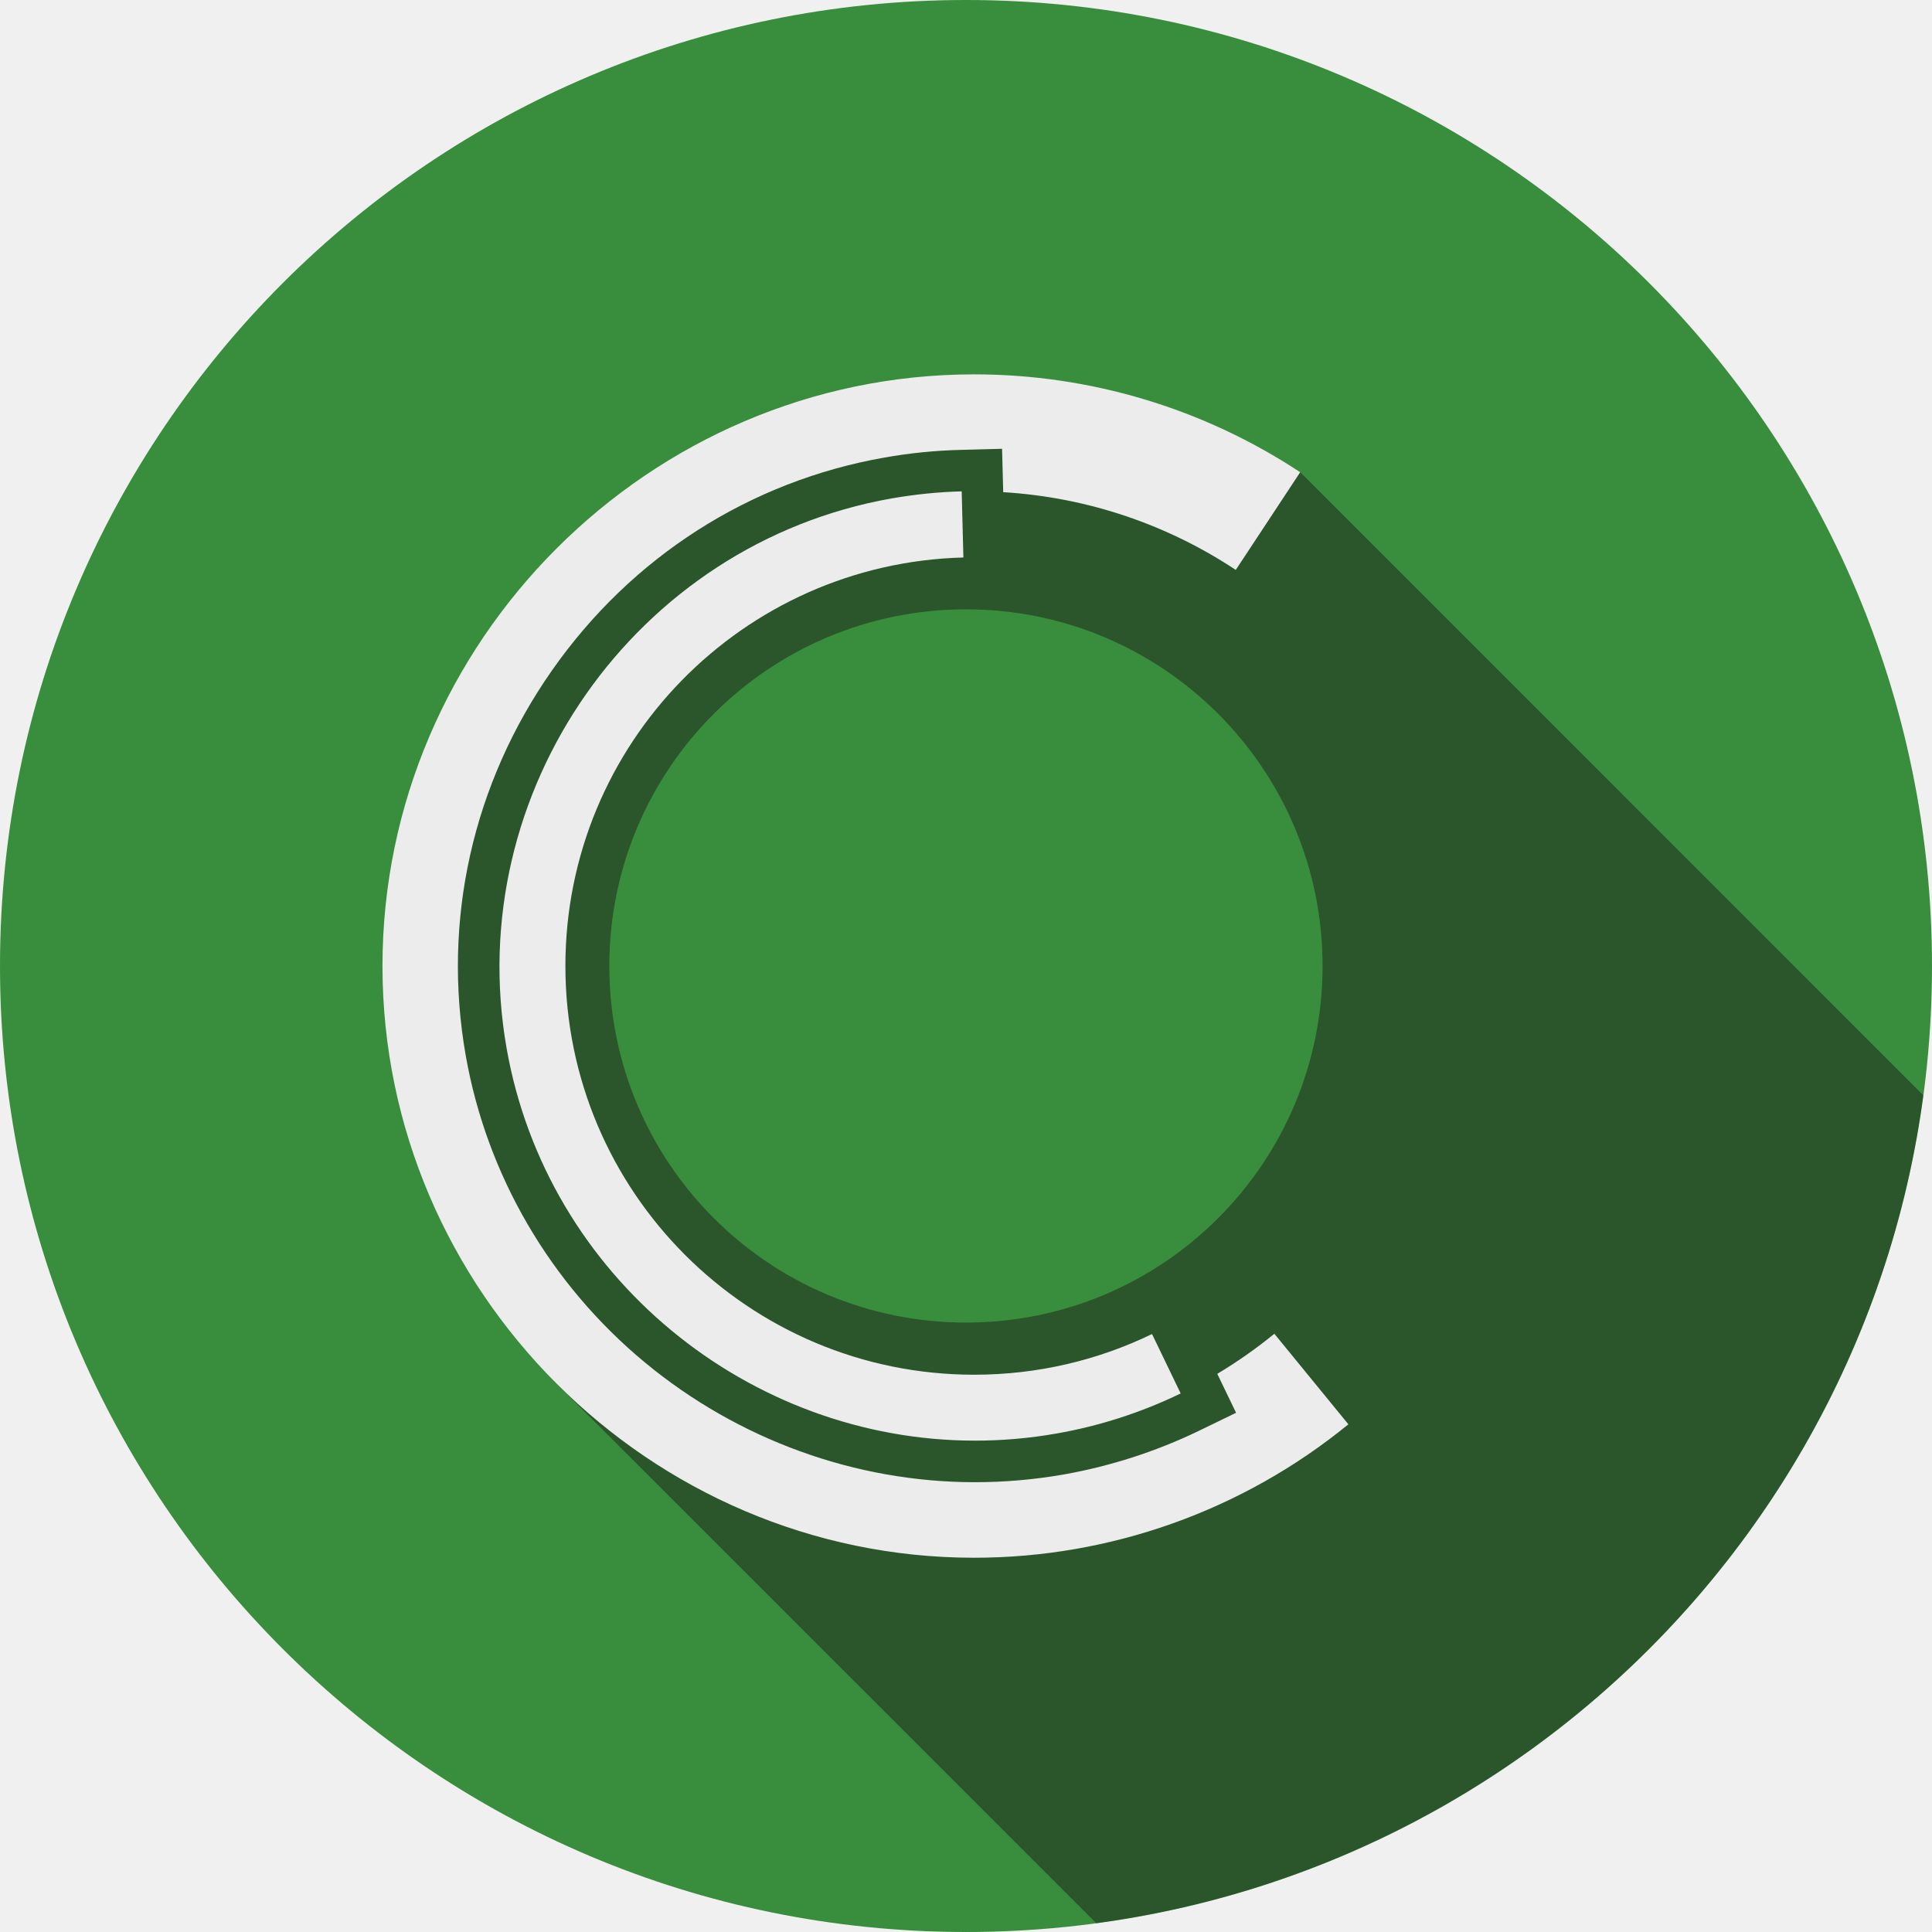
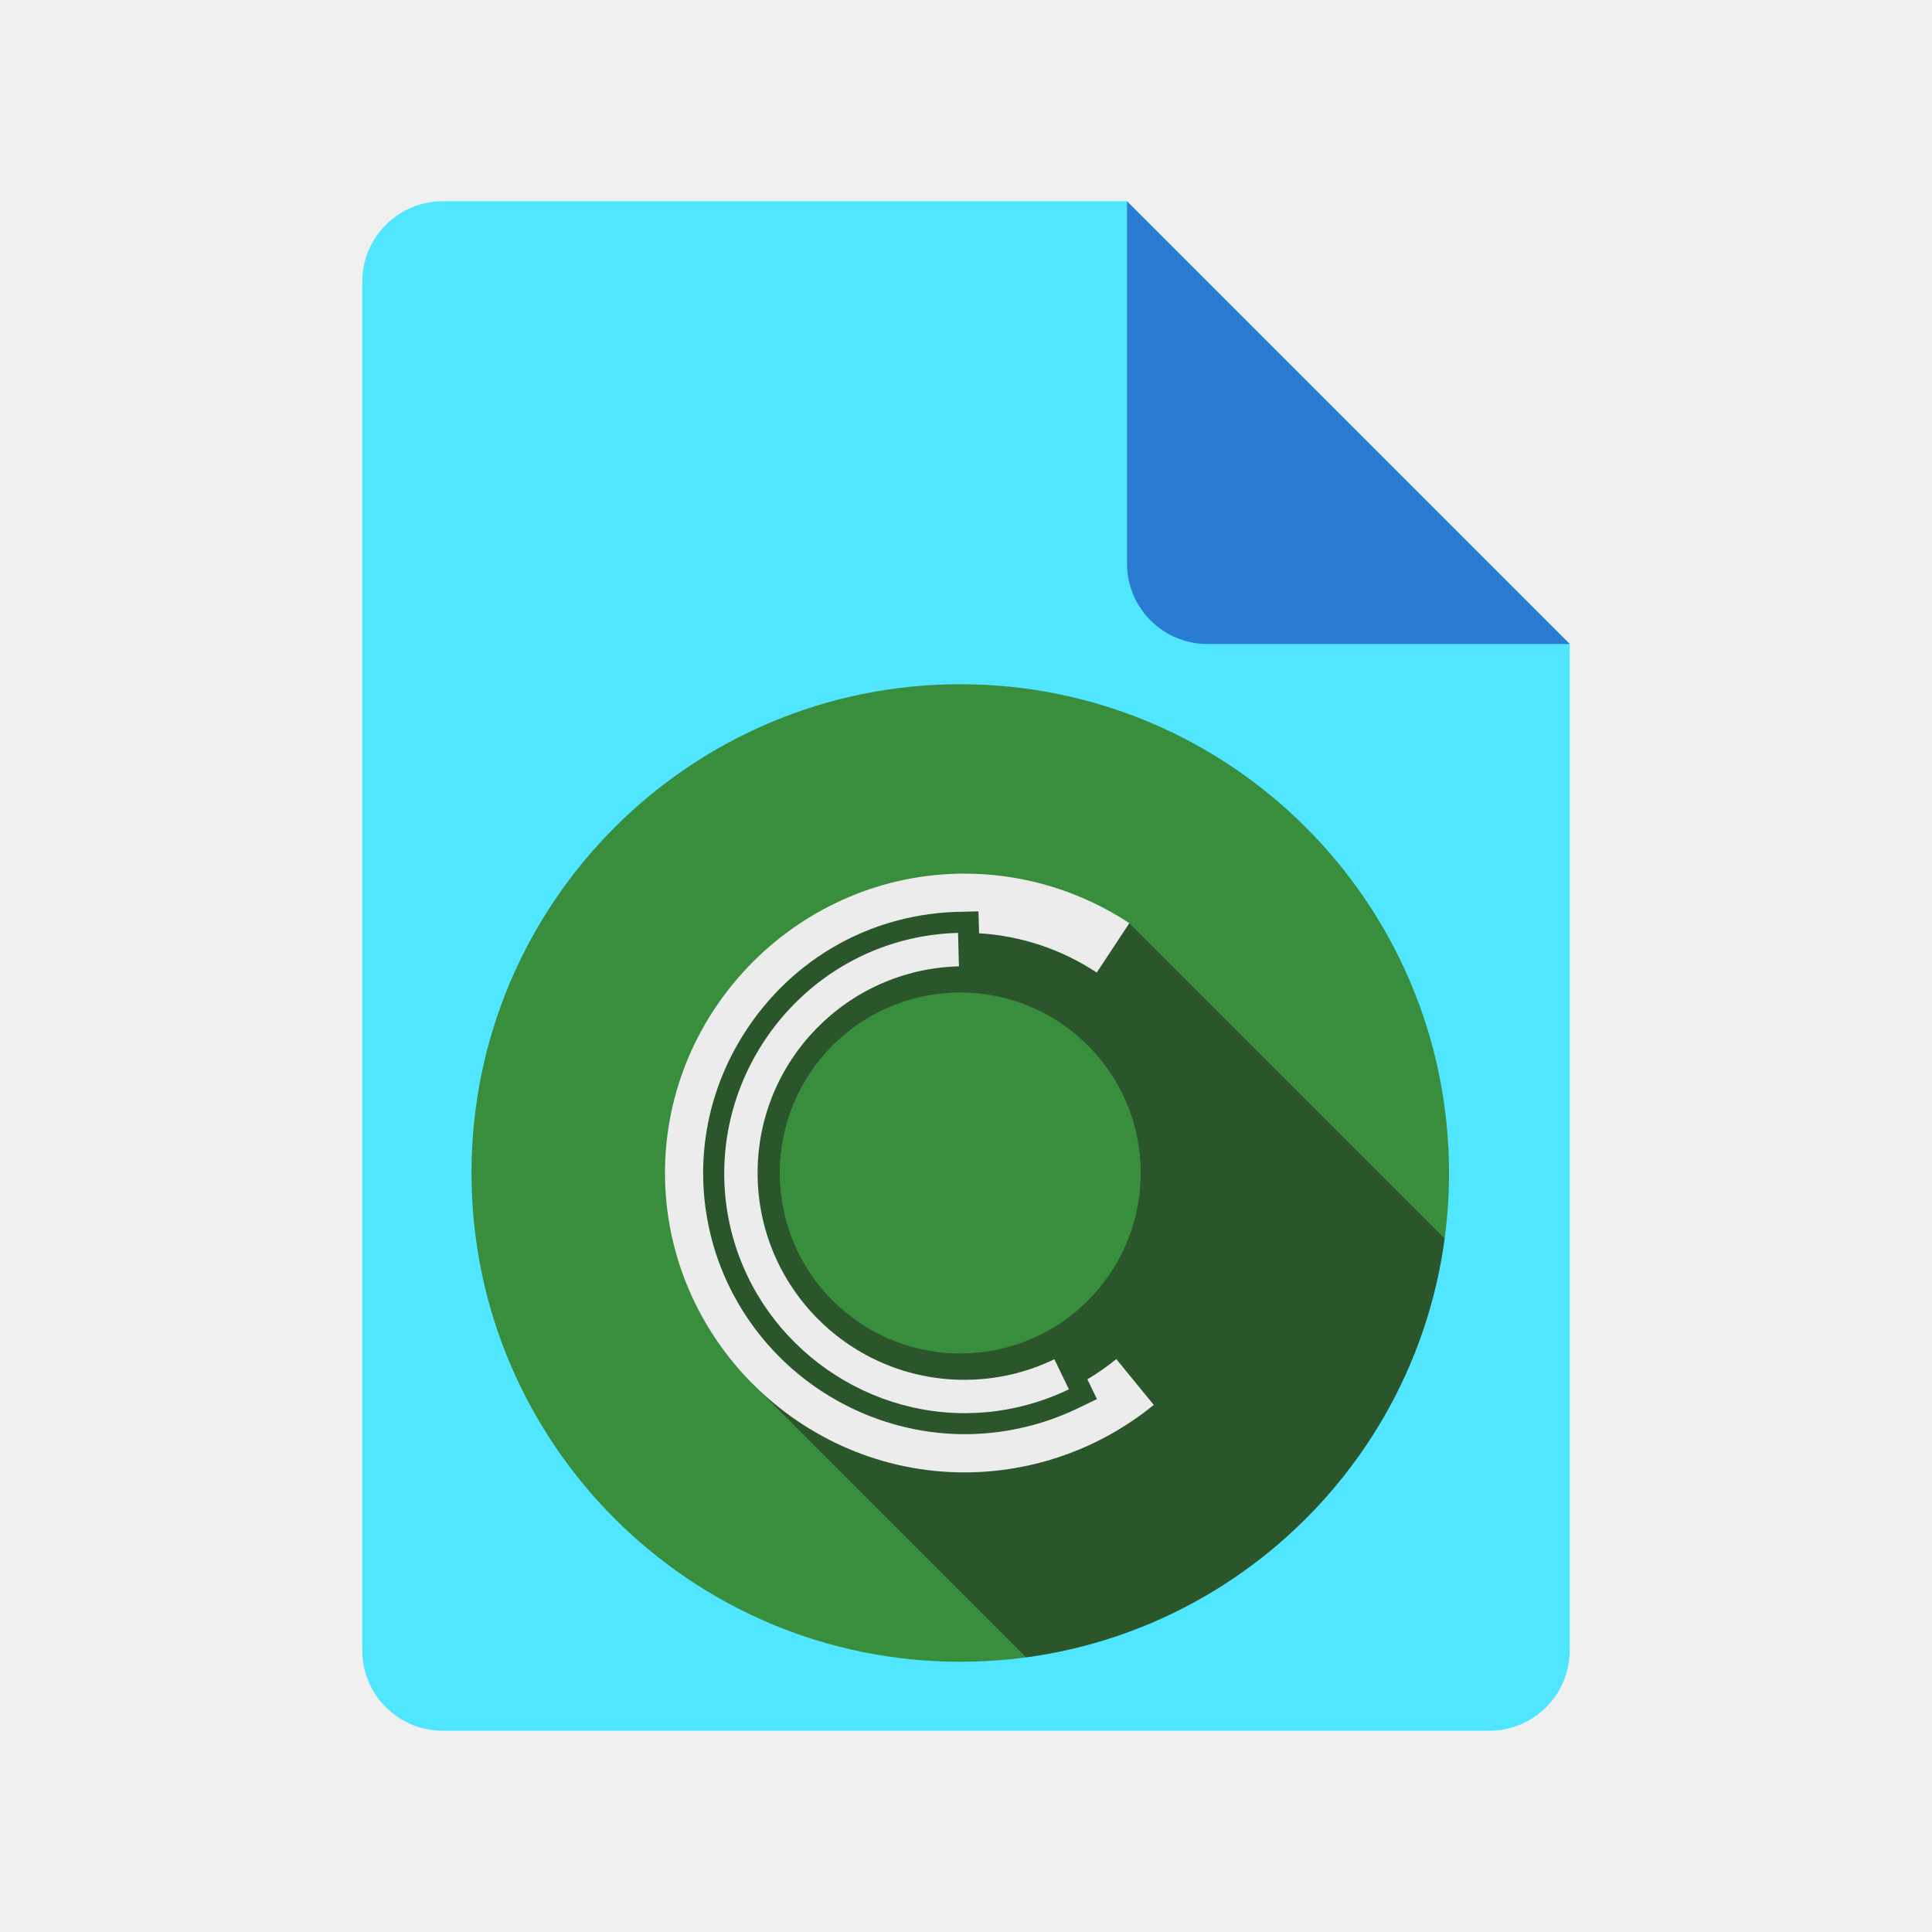
- <svg xmlns="http://www.w3.org/2000/svg" width="19.286px" height="19.286px" viewBox="0 0 19.286 19.286" version="1.1">
-   <g id="svg">
-     <g id="CCreative">
-       <g id="svg92">
-         <path d="M0 9.643C0 4.317 4.317 0 9.643 0C14.969 0 19.286 4.317 19.286 9.643C19.286 14.969 14.969 19.286 9.643 19.286C4.317 19.286 0 14.969 0 9.643L0 9.643L0 9.643Z" id="ellipse82" fill="#388E3C" fill-rule="evenodd" stroke="none" />
-         <path d="M6.083 9.643C6.083 7.677 7.677 6.083 9.643 6.083C11.609 6.083 13.202 7.677 13.202 9.643C13.202 11.609 11.609 13.202 9.643 13.202C7.677 13.202 6.083 11.609 6.083 9.643L6.083 9.643L6.083 9.643Z" id="ellipse84" fill="#59AD43" fill-rule="evenodd" stroke="none" />
-         <path d="M12.98 4.714L11.615 4.327L8.143 4.327L5.657 5.829L4.401 7.724L4.499 10.974L5.533 13.789L10.943 19.198C15.232 18.62 18.625 15.224 19.199 10.934L12.98 4.714L12.98 4.714L12.98 4.714Z" id="path86" fill="#1E1E1C" fill-opacity="0.502" fill-rule="evenodd" stroke="none" />
-         <path d="M11.5 13.317L11.786 13.91C11.393 14.1 10.976 14.235 10.546 14.31C10.273 14.358 10.002 14.381 9.733 14.381C7.481 14.381 5.46 12.752 5.057 10.464C4.607 7.903 6.343 5.426 8.903 4.975C9.134 4.935 9.366 4.911 9.6 4.905L9.617 5.565C7.413 5.623 5.644 7.425 5.644 9.643C5.644 11.896 7.471 13.723 9.725 13.723C10.361 13.723 10.963 13.577 11.5 13.317L11.5 13.317L11.5 13.317L11.5 13.317ZM12.152 13.714L12.159 13.73L12.339 14.103L11.966 14.284C11.539 14.49 11.085 14.636 10.618 14.719C10.325 14.77 10.028 14.796 9.733 14.796C8.538 14.796 7.368 14.371 6.437 13.6C5.494 12.819 4.859 11.731 4.649 10.536C4.412 9.189 4.718 7.823 5.511 6.691C6.304 5.559 7.483 4.804 8.831 4.567C9.081 4.523 9.335 4.497 9.588 4.491L10.003 4.48L10.014 4.894L10.014 4.913C10.869 4.965 11.662 5.243 12.336 5.689L12.979 4.714C12.013 4.076 10.881 3.737 9.724 3.737C6.484 3.737 3.818 6.403 3.818 9.643C3.818 12.884 6.484 15.55 9.724 15.55C11.085 15.55 12.406 15.079 13.46 14.218L12.721 13.314C12.543 13.46 12.352 13.594 12.152 13.714L12.152 13.714L12.152 13.714L12.152 13.714Z" id="path88" fill="#ECECEC" fill-rule="evenodd" stroke="none" />
-         <path d="M6.083 9.643C6.083 7.677 7.677 6.083 9.643 6.083C11.609 6.083 13.202 7.677 13.202 9.643C13.202 11.609 11.609 13.202 9.643 13.202C7.677 13.202 6.083 11.609 6.083 9.643L6.083 9.643L6.083 9.643Z" id="ellipse90" fill="#388E3C" fill-rule="evenodd" stroke="none" />
+ <svg xmlns="http://www.w3.org/2000/svg" xmlns:xlink="http://www.w3.org/1999/xlink" width="48px" height="48px" viewBox="0 0 48 48" version="1.1">
+   <defs>
+     <linearGradient gradientUnits="userSpaceOnUse" x1="0.529" y1="10.472" x2="5.6" y2="5.4" id="gradient_1">
+       <stop offset="0%" stop-color="#3079D6" />
+       <stop offset="100%" stop-color="#297CD2" />
+     </linearGradient>
+     <path d="M0 0L48 0L48 48L0 48L0 0Z" id="path_1" />
+     <path d="M0 0L24.286 0L24.286 24.286L0 24.286L0 0Z" id="path_2" />
+     <clipPath id="mask_1">
+       <use xlink:href="#path_1" />
+     </clipPath>
+     <clipPath id="mask_2">
+       <use xlink:href="#path_2" />
+     </clipPath>
+   </defs>
+   <g id="File-Icon-2">
+     <path d="M0 0L48 0L48 48L0 48L0 0Z" id="Background" fill="#FFFFFF" fill-opacity="0" fill-rule="evenodd" stroke="none" />
+     <path d="M39 16L39 41C39 42.105 38.105 43 37 43L11 43C9.895 43 9 42.105 9 41L9 7C9 5.895 9.895 5 11 5L28 5L39 16L39 16Z" id="Shape" fill="#50E6FF" stroke="none" />
+     <path d="M28 5L28 14C28 15.105 28.895 16 30 16L39 16L28 5L28 5Z" id="Shape" fill="url(#gradient_1)" stroke="none" />
+   </g>
+   <g id="svg" transform="translate(11.71429 17)">
+     <path d="M0 0L24.286 0L24.286 24.286L0 24.286L0 0Z" id="Background" fill="#FFFFFF" fill-opacity="0" fill-rule="evenodd" stroke="none" />
+     <g id="svg">
+       <g id="CCreative">
+         <g id="svg92">
+           <path d="M0 12.143C0 5.437 5.437 0 12.143 0C18.849 0 24.286 5.437 24.286 12.143C24.286 18.849 18.849 24.286 12.143 24.286C5.437 24.286 0 18.849 0 12.143L0 12.143L0 12.143L0 12.143Z" id="ellipse82" fill="#388E3C" fill-rule="evenodd" stroke="none" />
+           <path d="M7.66 12.143C7.66 9.667 9.667 7.66 12.143 7.66C14.618 7.66 16.625 9.667 16.625 12.143C16.625 14.618 14.618 16.625 12.143 16.625C9.667 16.625 7.66 14.618 7.66 12.143L7.66 12.143L7.66 12.143L7.66 12.143Z" id="ellipse84" fill="#59AD43" fill-rule="evenodd" stroke="none" />
+           <path d="M16.345 5.936L14.626 5.449L10.255 5.449L7.123 7.34L5.542 9.727L5.666 13.82L6.968 17.364L13.78 24.176C19.18 23.448 23.454 19.171 24.177 13.768L16.345 5.936L16.345 5.936L16.345 5.936L16.345 5.936Z" id="path86" fill="#1E1E1C" fill-opacity="0.502" fill-rule="evenodd" stroke="none" />
+           <path d="M14.481 16.77L14.842 17.517C14.347 17.756 13.822 17.925 13.28 18.02C12.937 18.081 12.595 18.11 12.256 18.11C9.42 18.11 6.875 16.057 6.368 13.177C5.801 9.952 7.987 6.832 11.212 6.265C11.502 6.214 11.794 6.184 12.088 6.177L12.11 7.008C9.335 7.08 7.108 9.35 7.108 12.143C7.108 14.98 9.408 17.281 12.246 17.281C13.047 17.281 13.805 17.097 14.481 16.77L14.481 16.77L14.481 16.77L14.481 16.77L14.481 16.77ZM15.302 17.269L15.312 17.29L15.539 17.76L15.069 17.987C14.53 18.247 13.959 18.431 13.37 18.534C13.002 18.599 12.628 18.632 12.256 18.632C10.752 18.632 9.278 18.097 8.105 17.126C6.918 16.143 6.119 14.773 5.854 13.268C5.555 11.571 5.941 9.851 6.94 8.426C7.939 7 9.424 6.05 11.121 5.751C11.435 5.696 11.755 5.663 12.074 5.655L12.596 5.642L12.61 6.163L12.61 6.187C13.687 6.252 14.686 6.602 15.534 7.163L16.344 5.936C15.128 5.133 13.703 4.705 12.245 4.705C8.165 4.705 4.807 8.063 4.807 12.143C4.807 16.224 8.165 19.581 12.245 19.581C13.96 19.581 15.622 18.989 16.95 17.904L16.02 16.766C15.794 16.95 15.554 17.119 15.302 17.269L15.302 17.269L15.302 17.269L15.302 17.269L15.302 17.269Z" id="path88" fill="#ECECEC" fill-rule="evenodd" stroke="none" />
+           <path d="M7.66 12.143C7.66 9.667 9.667 7.66 12.143 7.66C14.618 7.66 16.625 9.667 16.625 12.143C16.625 14.618 14.618 16.625 12.143 16.625C9.667 16.625 7.66 14.618 7.66 12.143L7.66 12.143L7.66 12.143L7.66 12.143Z" id="ellipse90" fill="#388E3C" fill-rule="evenodd" stroke="none" />
+         </g>
      </g>
    </g>
  </g>
</svg>
